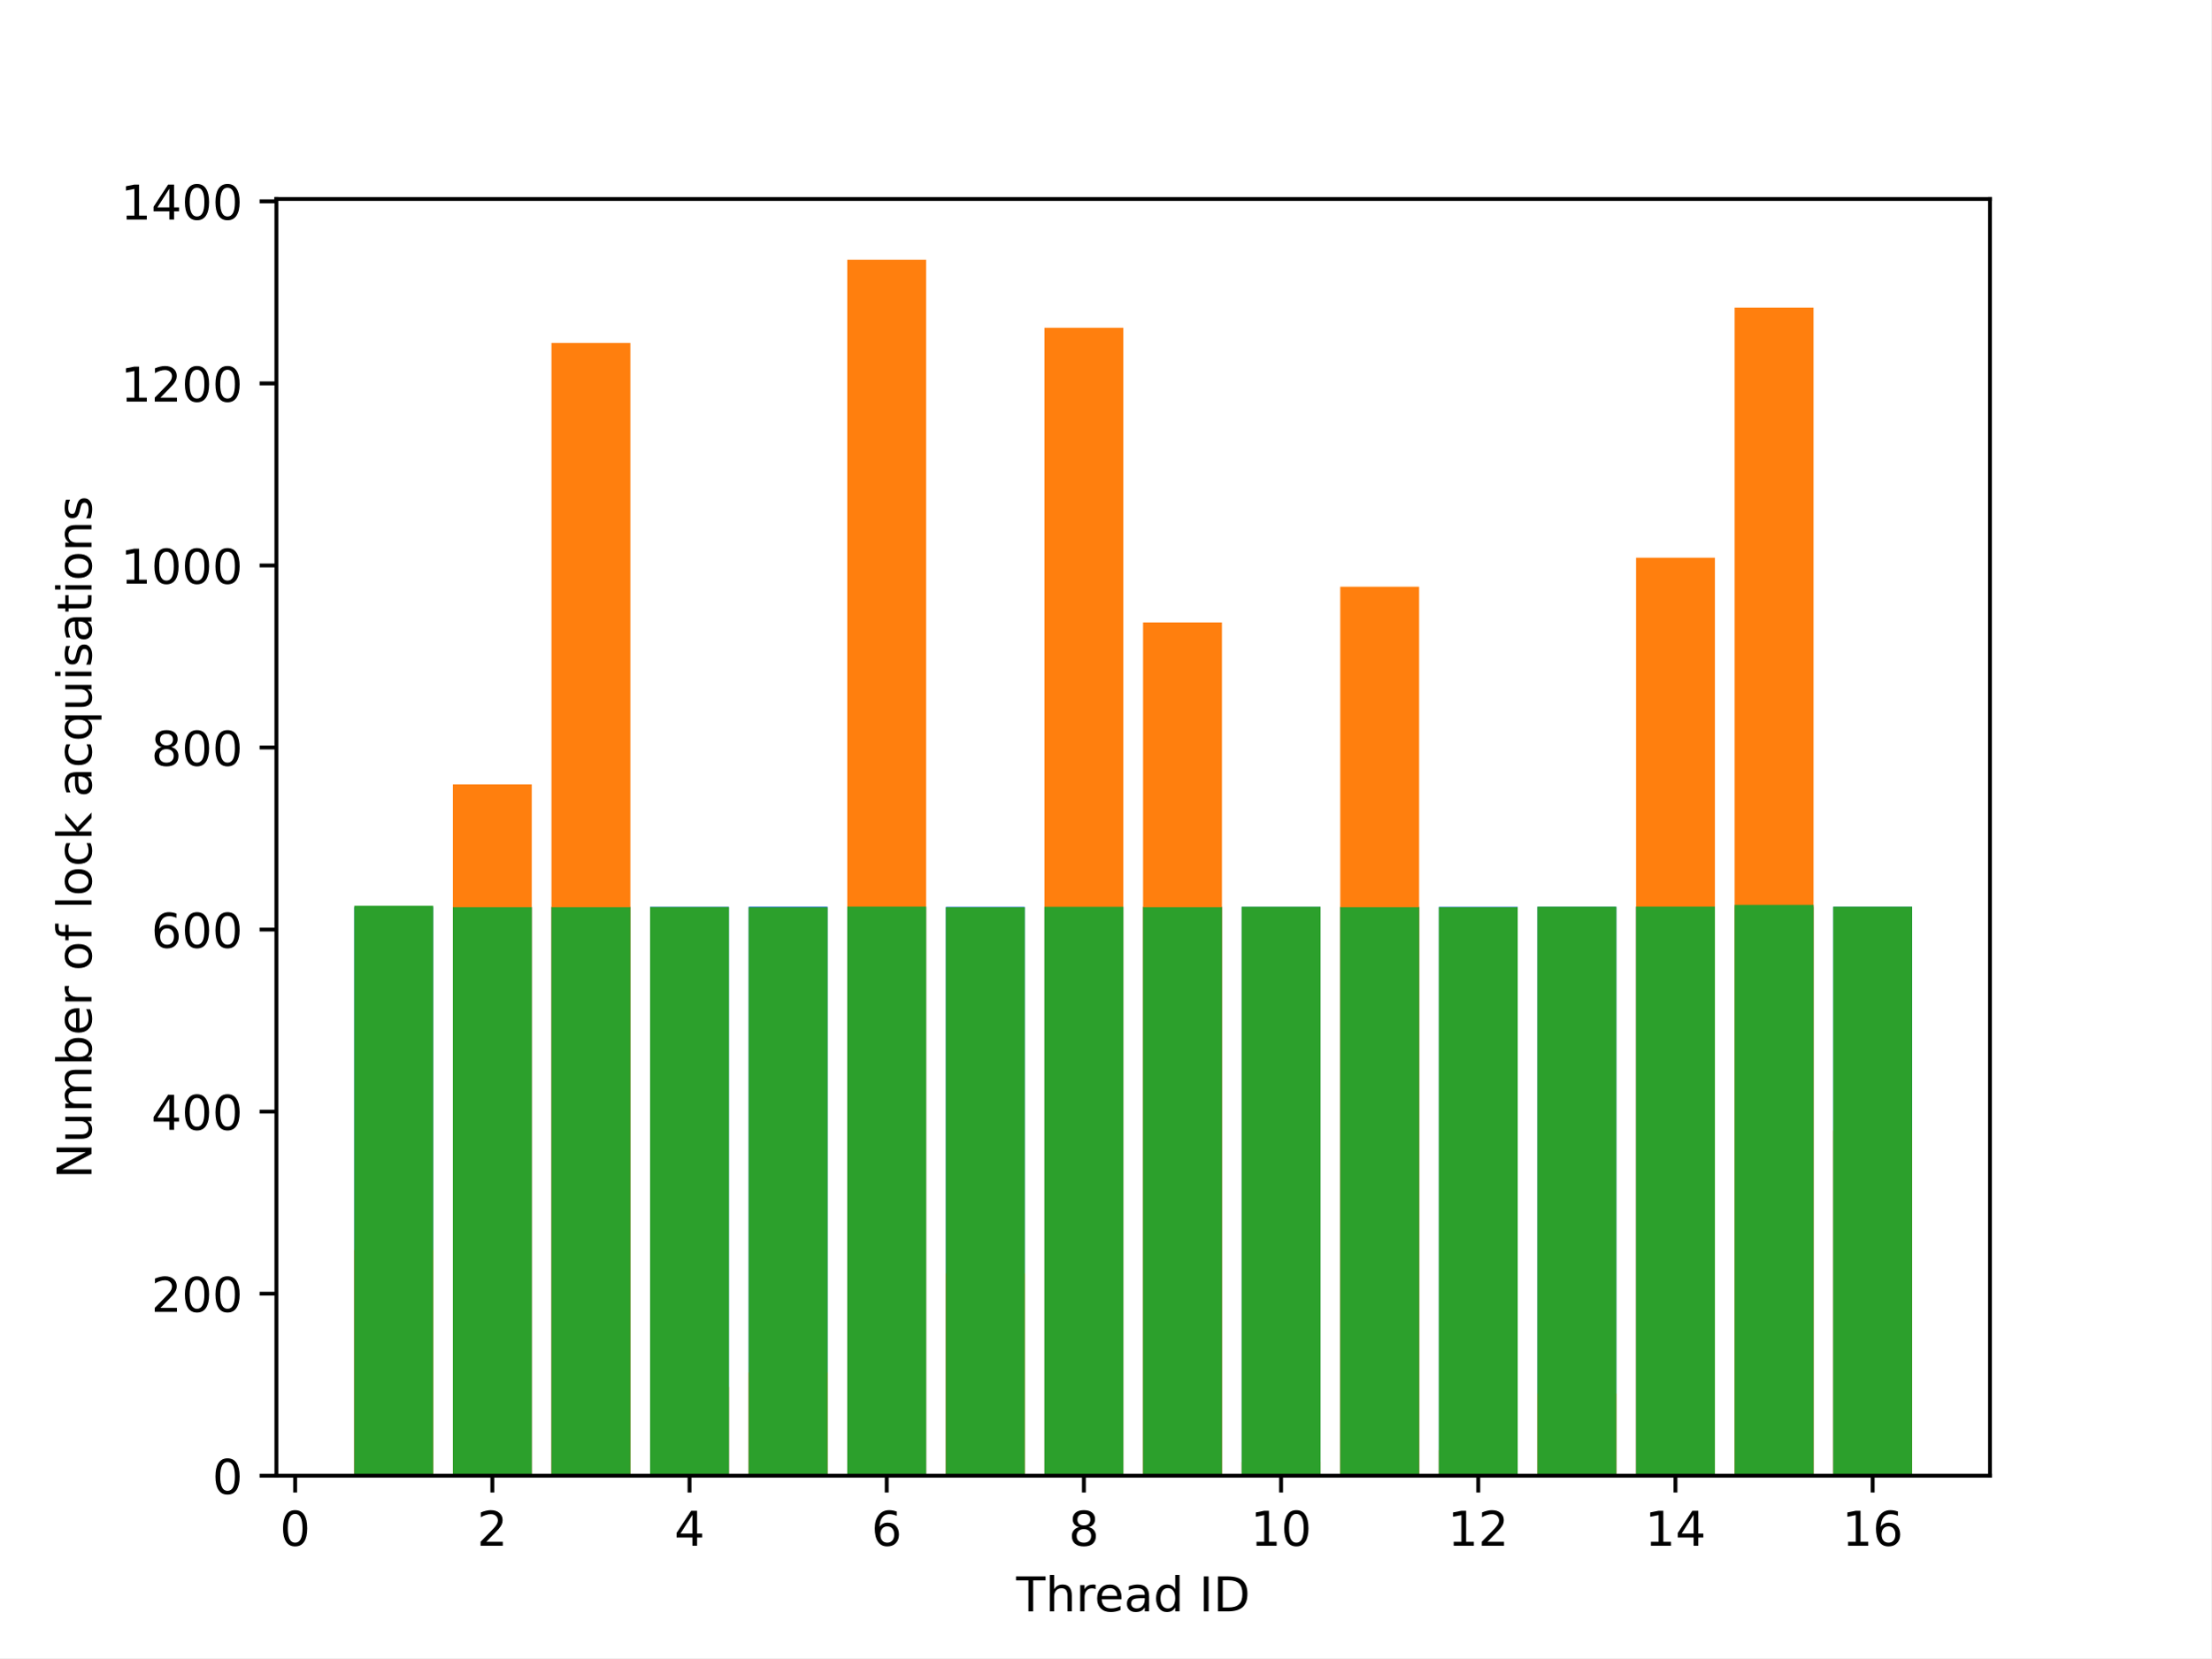
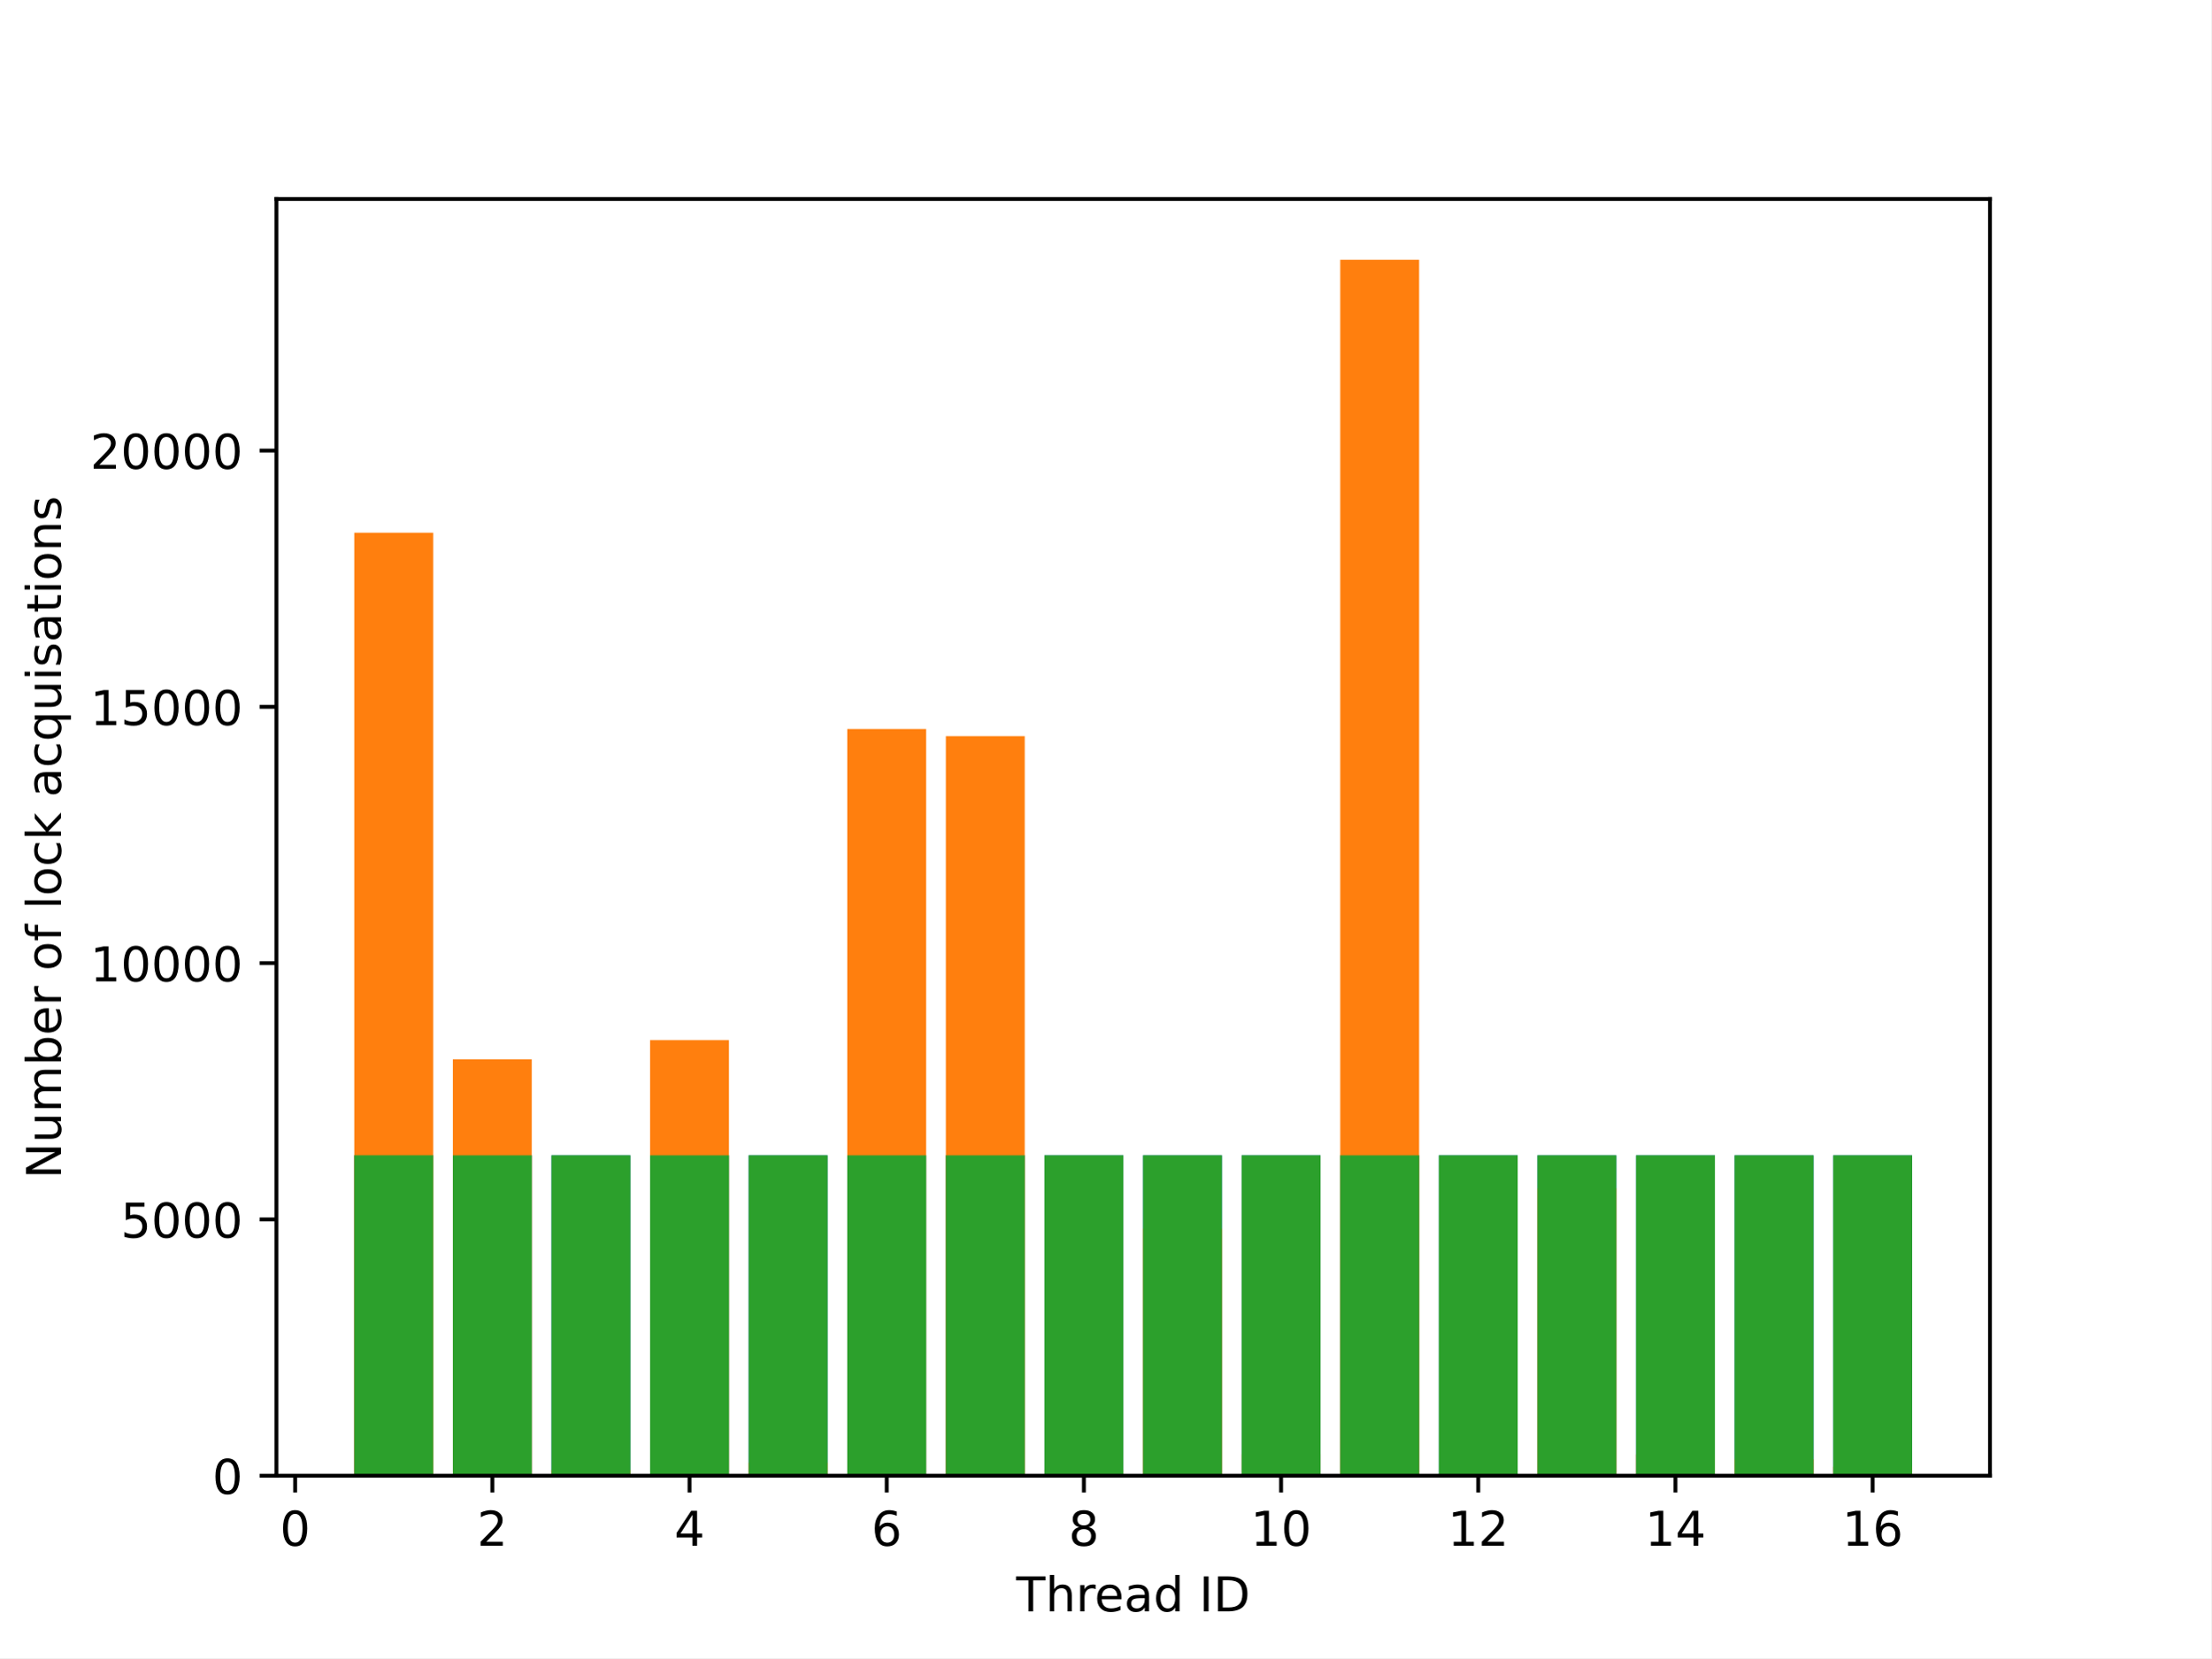
<svg xmlns="http://www.w3.org/2000/svg" xmlns:xlink="http://www.w3.org/1999/xlink" width="460.8pt" height="345.6pt" viewBox="0 0 460.8 345.6" version="1.1">
  <defs>
    <style type="text/css">*{stroke-linejoin: round; stroke-linecap: butt}</style>
  </defs>
  <g id="figure_1">
    <g id="patch_1">
      <path d="M 0 345.6  L 460.8 345.6  L 460.8 0  L 0 0  z " style="fill: #ffffff" />
    </g>
    <g id="axes_1">
      <g id="patch_2">
        <path d="M 57.6 307.584  L 414.72 307.584  L 414.72 41.472  L 57.6 41.472  z " style="fill: #ffffff" />
      </g>
      <g id="patch_3">
-         <path d="M 73.833 307.584  L 90.271 307.584  L 90.271 189.06  L 73.833 189.06  z " clip-path="url(#p0948f68e02)" style="fill: #1f77b4" />
+         <path d="M 73.833 307.584  L 90.271 307.584  L 90.271 240.806  L 73.833 240.806  z " clip-path="url(#p848ff166c3)" style="fill: #1f77b4" />
      </g>
      <g id="patch_4">
-         <path d="M 94.38 307.584  L 110.819 307.584  L 110.819 189.041  L 94.38 189.041  z " clip-path="url(#p0948f68e02)" style="fill: #1f77b4" />
+         <path d="M 94.38 307.584  L 110.819 307.584  L 110.819 240.811  L 94.38 240.811  z " clip-path="url(#p848ff166c3)" style="fill: #1f77b4" />
      </g>
      <g id="patch_5">
-         <path d="M 114.928 307.584  L 131.366 307.584  L 131.366 188.984  L 114.928 188.984  z " clip-path="url(#p0948f68e02)" style="fill: #1f77b4" />
+         <path d="M 114.928 307.584  L 131.366 307.584  L 131.366 240.809  L 114.928 240.809  z " clip-path="url(#p848ff166c3)" style="fill: #1f77b4" />
      </g>
      <g id="patch_6">
-         <path d="M 135.476 307.584  L 151.914 307.584  L 151.914 189.003  L 135.476 189.003  z " clip-path="url(#p0948f68e02)" style="fill: #1f77b4" />
+         <path d="M 135.476 307.584  L 151.914 307.584  L 151.914 240.81  L 135.476 240.81  z " clip-path="url(#p848ff166c3)" style="fill: #1f77b4" />
      </g>
      <g id="patch_7">
-         <path d="M 156.024 307.584  L 172.462 307.584  L 172.462 188.965  L 156.024 188.965  z " clip-path="url(#p0948f68e02)" style="fill: #1f77b4" />
+         <path d="M 156.024 307.584  L 172.462 307.584  L 172.462 240.81  L 156.024 240.81  z " clip-path="url(#p848ff166c3)" style="fill: #1f77b4" />
      </g>
      <g id="patch_8">
-         <path d="M 176.572 307.584  L 193.01 307.584  L 193.01 188.984  L 176.572 188.984  z " clip-path="url(#p0948f68e02)" style="fill: #1f77b4" />
+         <path d="M 176.572 307.584  L 193.01 307.584  L 193.01 240.811  L 176.572 240.811  z " clip-path="url(#p848ff166c3)" style="fill: #1f77b4" />
      </g>
      <g id="patch_9">
-         <path d="M 197.119 307.584  L 213.557 307.584  L 213.557 189.003  L 197.119 189.003  z " clip-path="url(#p0948f68e02)" style="fill: #1f77b4" />
+         <path d="M 197.119 307.584  L 213.557 307.584  L 213.557 240.811  L 197.119 240.811  z " clip-path="url(#p848ff166c3)" style="fill: #1f77b4" />
      </g>
      <g id="patch_10">
-         <path d="M 217.667 307.584  L 234.105 307.584  L 234.105 189.022  L 217.667 189.022  z " clip-path="url(#p0948f68e02)" style="fill: #1f77b4" />
+         <path d="M 217.667 307.584  L 234.105 307.584  L 234.105 240.809  L 217.667 240.809  z " clip-path="url(#p848ff166c3)" style="fill: #1f77b4" />
      </g>
      <g id="patch_11">
-         <path d="M 238.215 307.584  L 254.653 307.584  L 254.653 188.965  L 238.215 188.965  z " clip-path="url(#p0948f68e02)" style="fill: #1f77b4" />
+         <path d="M 238.215 307.584  L 254.653 307.584  L 254.653 240.809  L 238.215 240.809  z " clip-path="url(#p848ff166c3)" style="fill: #1f77b4" />
      </g>
      <g id="patch_12">
-         <path d="M 258.763 307.584  L 275.201 307.584  L 275.201 189.022  L 258.763 189.022  z " clip-path="url(#p0948f68e02)" style="fill: #1f77b4" />
+         <path d="M 258.763 307.584  L 275.201 307.584  L 275.201 240.811  L 258.763 240.811  z " clip-path="url(#p848ff166c3)" style="fill: #1f77b4" />
      </g>
      <g id="patch_13">
-         <path d="M 279.31 307.584  L 295.748 307.584  L 295.748 188.984  L 279.31 188.984  z " clip-path="url(#p0948f68e02)" style="fill: #1f77b4" />
+         <path d="M 279.31 307.584  L 295.748 307.584  L 295.748 240.81  L 279.31 240.81  z " clip-path="url(#p848ff166c3)" style="fill: #1f77b4" />
      </g>
      <g id="patch_14">
-         <path d="M 299.858 307.584  L 316.296 307.584  L 316.296 189.003  L 299.858 189.003  z " clip-path="url(#p0948f68e02)" style="fill: #1f77b4" />
+         <path d="M 299.858 307.584  L 316.296 307.584  L 316.296 240.811  L 299.858 240.811  z " clip-path="url(#p848ff166c3)" style="fill: #1f77b4" />
      </g>
      <g id="patch_15">
-         <path d="M 320.406 307.584  L 336.844 307.584  L 336.844 189.003  L 320.406 189.003  z " clip-path="url(#p0948f68e02)" style="fill: #1f77b4" />
+         <path d="M 320.406 307.584  L 336.844 307.584  L 336.844 240.81  L 320.406 240.81  z " clip-path="url(#p848ff166c3)" style="fill: #1f77b4" />
      </g>
      <g id="patch_16">
-         <path d="M 340.954 307.584  L 357.392 307.584  L 357.392 188.984  L 340.954 188.984  z " clip-path="url(#p0948f68e02)" style="fill: #1f77b4" />
+         <path d="M 340.954 307.584  L 357.392 307.584  L 357.392 240.811  L 340.954 240.811  z " clip-path="url(#p848ff166c3)" style="fill: #1f77b4" />
      </g>
      <g id="patch_17">
-         <path d="M 361.501 307.584  L 377.94 307.584  L 377.94 189.022  L 361.501 189.022  z " clip-path="url(#p0948f68e02)" style="fill: #1f77b4" />
+         <path d="M 361.501 307.584  L 377.94 307.584  L 377.94 240.81  L 361.501 240.81  z " clip-path="url(#p848ff166c3)" style="fill: #1f77b4" />
      </g>
      <g id="patch_18">
-         <path d="M 382.049 307.584  L 398.487 307.584  L 398.487 189.003  L 382.049 189.003  z " clip-path="url(#p0948f68e02)" style="fill: #1f77b4" />
+         <path d="M 382.049 307.584  L 398.487 307.584  L 398.487 240.81  L 382.049 240.81  z " clip-path="url(#p848ff166c3)" style="fill: #1f77b4" />
      </g>
      <g id="patch_19">
-         <path d="M 73.833 307.584  L 90.271 307.584  L 90.271 260.55  L 73.833 260.55  z " clip-path="url(#p0948f68e02)" style="fill: #ff7f0e" />
+         <path d="M 73.833 307.584  L 90.271 307.584  L 90.271 111.035  L 73.833 111.035  z " clip-path="url(#p848ff166c3)" style="fill: #ff7f0e" />
      </g>
      <g id="patch_20">
-         <path d="M 94.38 307.584  L 110.819 307.584  L 110.819 163.485  L 94.38 163.485  z " clip-path="url(#p0948f68e02)" style="fill: #ff7f0e" />
+         <path d="M 94.38 307.584  L 110.819 307.584  L 110.819 220.791  L 94.38 220.791  z " clip-path="url(#p848ff166c3)" style="fill: #ff7f0e" />
      </g>
      <g id="patch_21">
-         <path d="M 114.928 307.584  L 131.366 307.584  L 131.366 71.485  L 114.928 71.485  z " clip-path="url(#p0948f68e02)" style="fill: #ff7f0e" />
+         <path d="M 114.928 307.584  L 131.366 307.584  L 131.366 306.387  L 114.928 306.387  z " clip-path="url(#p848ff166c3)" style="fill: #ff7f0e" />
      </g>
      <g id="patch_22">
-         <path d="M 135.476 307.584  L 151.914 307.584  L 151.914 289.104  L 135.476 289.104  z " clip-path="url(#p0948f68e02)" style="fill: #ff7f0e" />
+         <path d="M 135.476 307.584  L 151.914 307.584  L 151.914 216.803  L 135.476 216.803  z " clip-path="url(#p848ff166c3)" style="fill: #ff7f0e" />
      </g>
      <g id="patch_23">
-         <path d="M 156.024 307.584  L 172.462 307.584  L 172.462 286.088  L 156.024 286.088  z " clip-path="url(#p0948f68e02)" style="fill: #ff7f0e" />
+         <path d="M 156.024 307.584  L 172.462 307.584  L 172.462 304.89  L 156.024 304.89  z " clip-path="url(#p848ff166c3)" style="fill: #ff7f0e" />
      </g>
      <g id="patch_24">
-         <path d="M 176.572 307.584  L 193.01 307.584  L 193.01 54.144  L 176.572 54.144  z " clip-path="url(#p0948f68e02)" style="fill: #ff7f0e" />
+         <path d="M 176.572 307.584  L 193.01 307.584  L 193.01 151.959  L 176.572 151.959  z " clip-path="url(#p848ff166c3)" style="fill: #ff7f0e" />
      </g>
      <g id="patch_25">
-         <path d="M 197.119 307.584  L 213.557 307.584  L 213.557 265.445  L 197.119 265.445  z " clip-path="url(#p0948f68e02)" style="fill: #ff7f0e" />
+         <path d="M 197.119 307.584  L 213.557 307.584  L 213.557 153.445  L 197.119 153.445  z " clip-path="url(#p848ff166c3)" style="fill: #ff7f0e" />
      </g>
      <g id="patch_26">
-         <path d="M 217.667 307.584  L 234.105 307.584  L 234.105 68.317  L 217.667 68.317  z " clip-path="url(#p0948f68e02)" style="fill: #ff7f0e" />
+         <path d="M 217.667 307.584  L 234.105 307.584  L 234.105 306.322  L 217.667 306.322  z " clip-path="url(#p848ff166c3)" style="fill: #ff7f0e" />
      </g>
      <g id="patch_27">
-         <path d="M 238.215 307.584  L 254.653 307.584  L 254.653 129.732  L 238.215 129.732  z " clip-path="url(#p0948f68e02)" style="fill: #ff7f0e" />
+         <path d="M 238.215 307.584  L 254.653 307.584  L 254.653 256.094  L 238.215 256.094  z " clip-path="url(#p848ff166c3)" style="fill: #ff7f0e" />
      </g>
      <g id="patch_28">
-         <path d="M 258.763 307.584  L 275.201 307.584  L 275.201 304.7  L 258.763 304.7  z " clip-path="url(#p0948f68e02)" style="fill: #ff7f0e" />
+         <path d="M 258.763 307.584  L 275.201 307.584  L 275.201 303.117  L 258.763 303.117  z " clip-path="url(#p848ff166c3)" style="fill: #ff7f0e" />
      </g>
      <g id="patch_29">
-         <path d="M 279.31 307.584  L 295.748 307.584  L 295.748 122.295  L 279.31 122.295  z " clip-path="url(#p0948f68e02)" style="fill: #ff7f0e" />
+         <path d="M 279.31 307.584  L 295.748 307.584  L 295.748 54.144  L 279.31 54.144  z " clip-path="url(#p848ff166c3)" style="fill: #ff7f0e" />
      </g>
      <g id="patch_30">
-         <path d="M 299.858 307.584  L 316.296 307.584  L 316.296 302.234  L 299.858 302.234  z " clip-path="url(#p0948f68e02)" style="fill: #ff7f0e" />
+         <path d="M 299.858 307.584  L 316.296 307.584  L 316.296 307.254  L 299.858 307.254  z " clip-path="url(#p848ff166c3)" style="fill: #ff7f0e" />
      </g>
      <g id="patch_31">
-         <path d="M 320.406 307.584  L 336.844 307.584  L 336.844 290.47  L 320.406 290.47  z " clip-path="url(#p0948f68e02)" style="fill: #ff7f0e" />
+         <path d="M 320.406 307.584  L 336.844 307.584  L 336.844 247.68  L 320.406 247.68  z " clip-path="url(#p848ff166c3)" style="fill: #ff7f0e" />
      </g>
      <g id="patch_32">
-         <path d="M 340.954 307.584  L 357.392 307.584  L 357.392 116.242  L 340.954 116.242  z " clip-path="url(#p0948f68e02)" style="fill: #ff7f0e" />
+         <path d="M 340.954 307.584  L 357.392 307.584  L 357.392 303.148  L 340.954 303.148  z " clip-path="url(#p848ff166c3)" style="fill: #ff7f0e" />
      </g>
      <g id="patch_33">
-         <path d="M 361.501 307.584  L 377.94 307.584  L 377.94 64.105  L 361.501 64.105  z " clip-path="url(#p0948f68e02)" style="fill: #ff7f0e" />
+         <path d="M 361.501 307.584  L 377.94 307.584  L 377.94 304.168  L 361.501 304.168  z " clip-path="url(#p848ff166c3)" style="fill: #ff7f0e" />
      </g>
      <g id="patch_34">
-         <path d="M 382.049 307.584  L 398.487 307.584  L 398.487 235.658  L 382.049 235.658  z " clip-path="url(#p0948f68e02)" style="fill: #ff7f0e" />
+         <path d="M 382.049 307.584  L 398.487 307.584  L 398.487 305.722  L 382.049 305.722  z " clip-path="url(#p848ff166c3)" style="fill: #ff7f0e" />
      </g>
      <g id="patch_35">
-         <path d="M 73.833 307.584  L 90.271 307.584  L 90.271 188.795  L 73.833 188.795  z " clip-path="url(#p0948f68e02)" style="fill: #2ca02c" />
+         <path d="M 73.833 307.584  L 90.271 307.584  L 90.271 240.798  L 73.833 240.798  z " clip-path="url(#p848ff166c3)" style="fill: #2ca02c" />
      </g>
      <g id="patch_36">
-         <path d="M 94.38 307.584  L 110.819 307.584  L 110.819 189.079  L 94.38 189.079  z " clip-path="url(#p0948f68e02)" style="fill: #2ca02c" />
+         <path d="M 94.38 307.584  L 110.819 307.584  L 110.819 240.813  L 94.38 240.813  z " clip-path="url(#p848ff166c3)" style="fill: #2ca02c" />
      </g>
      <g id="patch_37">
-         <path d="M 114.928 307.584  L 131.366 307.584  L 131.366 189.079  L 114.928 189.079  z " clip-path="url(#p0948f68e02)" style="fill: #2ca02c" />
+         <path d="M 114.928 307.584  L 131.366 307.584  L 131.366 240.809  L 114.928 240.809  z " clip-path="url(#p848ff166c3)" style="fill: #2ca02c" />
      </g>
      <g id="patch_38">
-         <path d="M 135.476 307.584  L 151.914 307.584  L 151.914 189.06  L 135.476 189.06  z " clip-path="url(#p0948f68e02)" style="fill: #2ca02c" />
+         <path d="M 135.476 307.584  L 151.914 307.584  L 151.914 240.811  L 135.476 240.811  z " clip-path="url(#p848ff166c3)" style="fill: #2ca02c" />
      </g>
      <g id="patch_39">
-         <path d="M 156.024 307.584  L 172.462 307.584  L 172.462 189.136  L 156.024 189.136  z " clip-path="url(#p0948f68e02)" style="fill: #2ca02c" />
+         <path d="M 156.024 307.584  L 172.462 307.584  L 172.462 240.809  L 156.024 240.809  z " clip-path="url(#p848ff166c3)" style="fill: #2ca02c" />
      </g>
      <g id="patch_40">
-         <path d="M 176.572 307.584  L 193.01 307.584  L 193.01 188.965  L 176.572 188.965  z " clip-path="url(#p0948f68e02)" style="fill: #2ca02c" />
+         <path d="M 176.572 307.584  L 193.01 307.584  L 193.01 240.812  L 176.572 240.812  z " clip-path="url(#p848ff166c3)" style="fill: #2ca02c" />
      </g>
      <g id="patch_41">
-         <path d="M 197.119 307.584  L 213.557 307.584  L 213.557 189.117  L 197.119 189.117  z " clip-path="url(#p0948f68e02)" style="fill: #2ca02c" />
+         <path d="M 197.119 307.584  L 213.557 307.584  L 213.557 240.812  L 197.119 240.812  z " clip-path="url(#p848ff166c3)" style="fill: #2ca02c" />
      </g>
      <g id="patch_42">
-         <path d="M 217.667 307.584  L 234.105 307.584  L 234.105 189.003  L 217.667 189.003  z " clip-path="url(#p0948f68e02)" style="fill: #2ca02c" />
+         <path d="M 217.667 307.584  L 234.105 307.584  L 234.105 240.811  L 217.667 240.811  z " clip-path="url(#p848ff166c3)" style="fill: #2ca02c" />
      </g>
      <g id="patch_43">
-         <path d="M 238.215 307.584  L 254.653 307.584  L 254.653 189.079  L 238.215 189.079  z " clip-path="url(#p0948f68e02)" style="fill: #2ca02c" />
+         <path d="M 238.215 307.584  L 254.653 307.584  L 254.653 240.812  L 238.215 240.812  z " clip-path="url(#p848ff166c3)" style="fill: #2ca02c" />
      </g>
      <g id="patch_44">
-         <path d="M 258.763 307.584  L 275.201 307.584  L 275.201 189.003  L 258.763 189.003  z " clip-path="url(#p0948f68e02)" style="fill: #2ca02c" />
+         <path d="M 258.763 307.584  L 275.201 307.584  L 275.201 240.812  L 258.763 240.812  z " clip-path="url(#p848ff166c3)" style="fill: #2ca02c" />
      </g>
      <g id="patch_45">
-         <path d="M 279.31 307.584  L 295.748 307.584  L 295.748 189.079  L 279.31 189.079  z " clip-path="url(#p0948f68e02)" style="fill: #2ca02c" />
+         <path d="M 279.31 307.584  L 295.748 307.584  L 295.748 240.809  L 279.31 240.809  z " clip-path="url(#p848ff166c3)" style="fill: #2ca02c" />
      </g>
      <g id="patch_46">
-         <path d="M 299.858 307.584  L 316.296 307.584  L 316.296 189.098  L 299.858 189.098  z " clip-path="url(#p0948f68e02)" style="fill: #2ca02c" />
+         <path d="M 299.858 307.584  L 316.296 307.584  L 316.296 240.81  L 299.858 240.81  z " clip-path="url(#p848ff166c3)" style="fill: #2ca02c" />
      </g>
      <g id="patch_47">
-         <path d="M 320.406 307.584  L 336.844 307.584  L 336.844 188.984  L 320.406 188.984  z " clip-path="url(#p0948f68e02)" style="fill: #2ca02c" />
+         <path d="M 320.406 307.584  L 336.844 307.584  L 336.844 240.81  L 320.406 240.81  z " clip-path="url(#p848ff166c3)" style="fill: #2ca02c" />
      </g>
      <g id="patch_48">
-         <path d="M 340.954 307.584  L 357.392 307.584  L 357.392 188.965  L 340.954 188.965  z " clip-path="url(#p0948f68e02)" style="fill: #2ca02c" />
+         <path d="M 340.954 307.584  L 357.392 307.584  L 357.392 240.81  L 340.954 240.81  z " clip-path="url(#p848ff166c3)" style="fill: #2ca02c" />
      </g>
      <g id="patch_49">
-         <path d="M 361.501 307.584  L 377.94 307.584  L 377.94 188.624  L 361.501 188.624  z " clip-path="url(#p0948f68e02)" style="fill: #2ca02c" />
+         <path d="M 361.501 307.584  L 377.94 307.584  L 377.94 240.811  L 361.501 240.811  z " clip-path="url(#p848ff166c3)" style="fill: #2ca02c" />
      </g>
      <g id="patch_50">
-         <path d="M 382.049 307.584  L 398.487 307.584  L 398.487 188.984  L 382.049 188.984  z " clip-path="url(#p0948f68e02)" style="fill: #2ca02c" />
+         <path d="M 382.049 307.584  L 398.487 307.584  L 398.487 240.811  L 382.049 240.811  z " clip-path="url(#p848ff166c3)" style="fill: #2ca02c" />
      </g>
      <g id="matplotlib.axis_1">
        <g id="xtick_1">
          <g id="line2d_1">
            <defs>
-               <path id="m90969bcd7e" d="M 0 0  L 0 3.5  " style="stroke: #000000; stroke-width: 0.8" />
+               <path id="m4105b5144c" d="M 0 0  L 0 3.5  " style="stroke: #000000; stroke-width: 0.8" />
            </defs>
            <g>
-               <use xlink:href="#m90969bcd7e" x="61.504" y="307.584" style="stroke: #000000; stroke-width: 0.8" />
+               <use xlink:href="#m4105b5144c" x="61.504" y="307.584" style="stroke: #000000; stroke-width: 0.8" />
            </g>
          </g>
          <g id="text_1">
            <g transform="translate(58.32282 322.1824)scale(0.1 -0.1)">
              <defs>
                <path id="DejaVuSans-30" d="M 2034 4250  Q 1547 4250 1301 3770  Q 1056 3291 1056 2328  Q 1056 1369 1301 889  Q 1547 409 2034 409  Q 2525 409 2770 889  Q 3016 1369 3016 2328  Q 3016 3291 2770 3770  Q 2525 4250 2034 4250  z M 2034 4750  Q 2819 4750 3233 4129  Q 3647 3509 3647 2328  Q 3647 1150 3233 529  Q 2819 -91 2034 -91  Q 1250 -91 836 529  Q 422 1150 422 2328  Q 422 3509 836 4129  Q 1250 4750 2034 4750  z " transform="scale(0.015625)" />
              </defs>
              <use xlink:href="#DejaVuSans-30" />
            </g>
          </g>
        </g>
        <g id="xtick_2">
          <g id="line2d_2">
            <g>
-               <use xlink:href="#m90969bcd7e" x="102.6" y="307.584" style="stroke: #000000; stroke-width: 0.8" />
+               <use xlink:href="#m4105b5144c" x="102.6" y="307.584" style="stroke: #000000; stroke-width: 0.8" />
            </g>
          </g>
          <g id="text_2">
            <g transform="translate(99.41834 322.1824)scale(0.1 -0.1)">
              <defs>
                <path id="DejaVuSans-32" d="M 1228 531  L 3431 531  L 3431 0  L 469 0  L 469 531  Q 828 903 1448 1529  Q 2069 2156 2228 2338  Q 2531 2678 2651 2914  Q 2772 3150 2772 3378  Q 2772 3750 2511 3984  Q 2250 4219 1831 4219  Q 1534 4219 1204 4116  Q 875 4013 500 3803  L 500 4441  Q 881 4594 1212 4672  Q 1544 4750 1819 4750  Q 2544 4750 2975 4387  Q 3406 4025 3406 3419  Q 3406 3131 3298 2873  Q 3191 2616 2906 2266  Q 2828 2175 2409 1742  Q 1991 1309 1228 531  z " transform="scale(0.015625)" />
              </defs>
              <use xlink:href="#DejaVuSans-32" />
            </g>
          </g>
        </g>
        <g id="xtick_3">
          <g id="line2d_3">
            <g>
-               <use xlink:href="#m90969bcd7e" x="143.695" y="307.584" style="stroke: #000000; stroke-width: 0.8" />
+               <use xlink:href="#m4105b5144c" x="143.695" y="307.584" style="stroke: #000000; stroke-width: 0.8" />
            </g>
          </g>
          <g id="text_3">
            <g transform="translate(140.5138 322.1824)scale(0.1 -0.1)">
              <defs>
                <path id="DejaVuSans-34" d="M 2419 4116  L 825 1625  L 2419 1625  L 2419 4116  z M 2253 4666  L 3047 4666  L 3047 1625  L 3713 1625  L 3713 1100  L 3047 1100  L 3047 0  L 2419 0  L 2419 1100  L 313 1100  L 313 1709  L 2253 4666  z " transform="scale(0.015625)" />
              </defs>
              <use xlink:href="#DejaVuSans-34" />
            </g>
          </g>
        </g>
        <g id="xtick_4">
          <g id="line2d_4">
            <g>
-               <use xlink:href="#m90969bcd7e" x="184.791" y="307.584" style="stroke: #000000; stroke-width: 0.8" />
+               <use xlink:href="#m4105b5144c" x="184.791" y="307.584" style="stroke: #000000; stroke-width: 0.8" />
            </g>
          </g>
          <g id="text_4">
            <g transform="translate(181.6094 322.1824)scale(0.1 -0.1)">
              <defs>
                <path id="DejaVuSans-36" d="M 2113 2584  Q 1688 2584 1439 2293  Q 1191 2003 1191 1497  Q 1191 994 1439 701  Q 1688 409 2113 409  Q 2538 409 2786 701  Q 3034 994 3034 1497  Q 3034 2003 2786 2293  Q 2538 2584 2113 2584  z M 3366 4563  L 3366 3988  Q 3128 4100 2886 4159  Q 2644 4219 2406 4219  Q 1781 4219 1451 3797  Q 1122 3375 1075 2522  Q 1259 2794 1537 2939  Q 1816 3084 2150 3084  Q 2853 3084 3261 2657  Q 3669 2231 3669 1497  Q 3669 778 3244 343  Q 2819 -91 2113 -91  Q 1303 -91 875 529  Q 447 1150 447 2328  Q 447 3434 972 4092  Q 1497 4750 2381 4750  Q 2619 4750 2861 4703  Q 3103 4656 3366 4563  z " transform="scale(0.015625)" />
              </defs>
              <use xlink:href="#DejaVuSans-36" />
            </g>
          </g>
        </g>
        <g id="xtick_5">
          <g id="line2d_5">
            <g>
-               <use xlink:href="#m90969bcd7e" x="225.886" y="307.584" style="stroke: #000000; stroke-width: 0.8" />
+               <use xlink:href="#m4105b5144c" x="225.886" y="307.584" style="stroke: #000000; stroke-width: 0.8" />
            </g>
          </g>
          <g id="text_5">
            <g transform="translate(222.7049 322.1824)scale(0.1 -0.1)">
              <defs>
                <path id="DejaVuSans-38" d="M 2034 2216  Q 1584 2216 1326 1975  Q 1069 1734 1069 1313  Q 1069 891 1326 650  Q 1584 409 2034 409  Q 2484 409 2743 651  Q 3003 894 3003 1313  Q 3003 1734 2745 1975  Q 2488 2216 2034 2216  z M 1403 2484  Q 997 2584 770 2862  Q 544 3141 544 3541  Q 544 4100 942 4425  Q 1341 4750 2034 4750  Q 2731 4750 3128 4425  Q 3525 4100 3525 3541  Q 3525 3141 3298 2862  Q 3072 2584 2669 2484  Q 3125 2378 3379 2068  Q 3634 1759 3634 1313  Q 3634 634 3220 271  Q 2806 -91 2034 -91  Q 1263 -91 848 271  Q 434 634 434 1313  Q 434 1759 690 2068  Q 947 2378 1403 2484  z M 1172 3481  Q 1172 3119 1398 2916  Q 1625 2713 2034 2713  Q 2441 2713 2670 2916  Q 2900 3119 2900 3481  Q 2900 3844 2670 4047  Q 2441 4250 2034 4250  Q 1625 4250 1398 4047  Q 1172 3844 1172 3481  z " transform="scale(0.015625)" />
              </defs>
              <use xlink:href="#DejaVuSans-38" />
            </g>
          </g>
        </g>
        <g id="xtick_6">
          <g id="line2d_6">
            <g>
-               <use xlink:href="#m90969bcd7e" x="266.982" y="307.584" style="stroke: #000000; stroke-width: 0.8" />
+               <use xlink:href="#m4105b5144c" x="266.982" y="307.584" style="stroke: #000000; stroke-width: 0.8" />
            </g>
          </g>
          <g id="text_6">
            <g transform="translate(260.6191 322.1824)scale(0.1 -0.1)">
              <defs>
                <path id="DejaVuSans-31" d="M 794 531  L 1825 531  L 1825 4091  L 703 3866  L 703 4441  L 1819 4666  L 2450 4666  L 2450 531  L 3481 531  L 3481 0  L 794 0  L 794 531  z " transform="scale(0.015625)" />
              </defs>
              <use xlink:href="#DejaVuSans-31" />
              <use xlink:href="#DejaVuSans-30" x="63.623" />
            </g>
          </g>
        </g>
        <g id="xtick_7">
          <g id="line2d_7">
            <g>
-               <use xlink:href="#m90969bcd7e" x="308.077" y="307.584" style="stroke: #000000; stroke-width: 0.8" />
+               <use xlink:href="#m4105b5144c" x="308.077" y="307.584" style="stroke: #000000; stroke-width: 0.8" />
            </g>
          </g>
          <g id="text_7">
            <g transform="translate(301.7146 322.1824)scale(0.1 -0.1)">
              <use xlink:href="#DejaVuSans-31" />
              <use xlink:href="#DejaVuSans-32" x="63.623" />
            </g>
          </g>
        </g>
        <g id="xtick_8">
          <g id="line2d_8">
            <g>
-               <use xlink:href="#m90969bcd7e" x="349.173" y="307.584" style="stroke: #000000; stroke-width: 0.8" />
+               <use xlink:href="#m4105b5144c" x="349.173" y="307.584" style="stroke: #000000; stroke-width: 0.8" />
            </g>
          </g>
          <g id="text_8">
            <g transform="translate(342.8102 322.1824)scale(0.1 -0.1)">
              <use xlink:href="#DejaVuSans-31" />
              <use xlink:href="#DejaVuSans-34" x="63.623" />
            </g>
          </g>
        </g>
        <g id="xtick_9">
          <g id="line2d_9">
            <g>
-               <use xlink:href="#m90969bcd7e" x="390.268" y="307.584" style="stroke: #000000; stroke-width: 0.8" />
+               <use xlink:href="#m4105b5144c" x="390.268" y="307.584" style="stroke: #000000; stroke-width: 0.8" />
            </g>
          </g>
          <g id="text_9">
            <g transform="translate(383.9057 322.1824)scale(0.1 -0.1)">
              <use xlink:href="#DejaVuSans-31" />
              <use xlink:href="#DejaVuSans-36" x="63.623" />
            </g>
          </g>
        </g>
        <g id="text_10">
          <g transform="translate(211.7655 335.8606)scale(0.1 -0.1)">
            <defs>
              <path id="DejaVuSans-54" d="M -19 4666  L 3928 4666  L 3928 4134  L 2272 4134  L 2272 0  L 1638 0  L 1638 4134  L -19 4134  L -19 4666  z " transform="scale(0.015625)" />
              <path id="DejaVuSans-68" d="M 3513 2113  L 3513 0  L 2938 0  L 2938 2094  Q 2938 2591 2744 2837  Q 2550 3084 2163 3084  Q 1697 3084 1428 2787  Q 1159 2491 1159 1978  L 1159 0  L 581 0  L 581 4863  L 1159 4863  L 1159 2956  Q 1366 3272 1645 3428  Q 1925 3584 2291 3584  Q 2894 3584 3203 3211  Q 3513 2838 3513 2113  z " transform="scale(0.015625)" />
              <path id="DejaVuSans-72" d="M 2631 2963  Q 2534 3019 2420 3045  Q 2306 3072 2169 3072  Q 1681 3072 1420 2755  Q 1159 2438 1159 1844  L 1159 0  L 581 0  L 581 3500  L 1159 3500  L 1159 2956  Q 1341 3275 1631 3429  Q 1922 3584 2338 3584  Q 2397 3584 2469 3576  Q 2541 3569 2628 3553  L 2631 2963  z " transform="scale(0.015625)" />
              <path id="DejaVuSans-65" d="M 3597 1894  L 3597 1613  L 953 1613  Q 991 1019 1311 708  Q 1631 397 2203 397  Q 2534 397 2845 478  Q 3156 559 3463 722  L 3463 178  Q 3153 47 2828 -22  Q 2503 -91 2169 -91  Q 1331 -91 842 396  Q 353 884 353 1716  Q 353 2575 817 3079  Q 1281 3584 2069 3584  Q 2775 3584 3186 3129  Q 3597 2675 3597 1894  z M 3022 2063  Q 3016 2534 2758 2815  Q 2500 3097 2075 3097  Q 1594 3097 1305 2825  Q 1016 2553 972 2059  L 3022 2063  z " transform="scale(0.015625)" />
              <path id="DejaVuSans-61" d="M 2194 1759  Q 1497 1759 1228 1600  Q 959 1441 959 1056  Q 959 750 1161 570  Q 1363 391 1709 391  Q 2188 391 2477 730  Q 2766 1069 2766 1631  L 2766 1759  L 2194 1759  z M 3341 1997  L 3341 0  L 2766 0  L 2766 531  Q 2569 213 2275 61  Q 1981 -91 1556 -91  Q 1019 -91 701 211  Q 384 513 384 1019  Q 384 1609 779 1909  Q 1175 2209 1959 2209  L 2766 2209  L 2766 2266  Q 2766 2663 2505 2880  Q 2244 3097 1772 3097  Q 1472 3097 1187 3025  Q 903 2953 641 2809  L 641 3341  Q 956 3463 1253 3523  Q 1550 3584 1831 3584  Q 2591 3584 2966 3190  Q 3341 2797 3341 1997  z " transform="scale(0.015625)" />
              <path id="DejaVuSans-64" d="M 2906 2969  L 2906 4863  L 3481 4863  L 3481 0  L 2906 0  L 2906 525  Q 2725 213 2448 61  Q 2172 -91 1784 -91  Q 1150 -91 751 415  Q 353 922 353 1747  Q 353 2572 751 3078  Q 1150 3584 1784 3584  Q 2172 3584 2448 3432  Q 2725 3281 2906 2969  z M 947 1747  Q 947 1113 1208 752  Q 1469 391 1925 391  Q 2381 391 2643 752  Q 2906 1113 2906 1747  Q 2906 2381 2643 2742  Q 2381 3103 1925 3103  Q 1469 3103 1208 2742  Q 947 2381 947 1747  z " transform="scale(0.015625)" />
              <path id="DejaVuSans-20" transform="scale(0.015625)" />
              <path id="DejaVuSans-49" d="M 628 4666  L 1259 4666  L 1259 0  L 628 0  L 628 4666  z " transform="scale(0.015625)" />
              <path id="DejaVuSans-44" d="M 1259 4147  L 1259 519  L 2022 519  Q 2988 519 3436 956  Q 3884 1394 3884 2338  Q 3884 3275 3436 3711  Q 2988 4147 2022 4147  L 1259 4147  z M 628 4666  L 1925 4666  Q 3281 4666 3915 4102  Q 4550 3538 4550 2338  Q 4550 1131 3912 565  Q 3275 0 1925 0  L 628 0  L 628 4666  z " transform="scale(0.015625)" />
            </defs>
            <use xlink:href="#DejaVuSans-54" />
            <use xlink:href="#DejaVuSans-68" x="61.084" />
            <use xlink:href="#DejaVuSans-72" x="124.463" />
            <use xlink:href="#DejaVuSans-65" x="163.326" />
            <use xlink:href="#DejaVuSans-61" x="224.85" />
            <use xlink:href="#DejaVuSans-64" x="286.129" />
            <use xlink:href="#DejaVuSans-20" x="349.605" />
            <use xlink:href="#DejaVuSans-49" x="381.393" />
            <use xlink:href="#DejaVuSans-44" x="410.885" />
          </g>
        </g>
      </g>
      <g id="matplotlib.axis_2">
        <g id="ytick_1">
          <g id="line2d_10">
            <defs>
-               <path id="mb4eeeb0d01" d="M 0 0  L -3.5 0  " style="stroke: #000000; stroke-width: 0.8" />
+               <path id="m63201f29b9" d="M 0 0  L -3.5 0  " style="stroke: #000000; stroke-width: 0.8" />
            </defs>
            <g>
-               <use xlink:href="#mb4eeeb0d01" x="57.6" y="307.584" style="stroke: #000000; stroke-width: 0.8" />
+               <use xlink:href="#m63201f29b9" x="57.6" y="307.584" style="stroke: #000000; stroke-width: 0.8" />
            </g>
          </g>
          <g id="text_11">
            <g transform="translate(44.2375 311.3832)scale(0.1 -0.1)">
              <use xlink:href="#DejaVuSans-30" />
            </g>
          </g>
        </g>
        <g id="ytick_2">
          <g id="line2d_11">
            <g>
-               <use xlink:href="#mb4eeeb0d01" x="57.6" y="269.638" style="stroke: #000000; stroke-width: 0.8" />
+               <use xlink:href="#m63201f29b9" x="57.6" y="254.165" style="stroke: #000000; stroke-width: 0.8" />
            </g>
          </g>
          <g id="text_12">
-             <g transform="translate(31.5125 273.4374)scale(0.1 -0.1)">
+             <g transform="translate(25.15 257.964)scale(0.1 -0.1)">
+               <defs>
+                 <path id="DejaVuSans-35" d="M 691 4666  L 3169 4666  L 3169 4134  L 1269 4134  L 1269 2991  Q 1406 3038 1543 3061  Q 1681 3084 1819 3084  Q 2600 3084 3056 2656  Q 3513 2228 3513 1497  Q 3513 744 3044 326  Q 2575 -91 1722 -91  Q 1428 -91 1123 -41  Q 819 9 494 109  L 494 744  Q 775 591 1075 516  Q 1375 441 1709 441  Q 2250 441 2565 725  Q 2881 1009 2881 1497  Q 2881 1984 2565 2268  Q 2250 2553 1709 2553  Q 1456 2553 1204 2497  Q 953 2441 691 2322  L 691 4666  z " transform="scale(0.015625)" />
+               </defs>
+               <use xlink:href="#DejaVuSans-35" />
+               <use xlink:href="#DejaVuSans-30" x="63.623" />
+               <use xlink:href="#DejaVuSans-30" x="127.246" />
+               <use xlink:href="#DejaVuSans-30" x="190.869" />
+             </g>
+           </g>
+         </g>
+         <g id="ytick_3">
+           <g id="line2d_12">
+             <g>
+               <use xlink:href="#m63201f29b9" x="57.6" y="200.746" style="stroke: #000000; stroke-width: 0.8" />
+             </g>
+           </g>
+           <g id="text_13">
+             <g transform="translate(18.7875 204.5448)scale(0.1 -0.1)">
+               <use xlink:href="#DejaVuSans-31" />
+               <use xlink:href="#DejaVuSans-30" x="63.623" />
+               <use xlink:href="#DejaVuSans-30" x="127.246" />
+               <use xlink:href="#DejaVuSans-30" x="190.869" />
+               <use xlink:href="#DejaVuSans-30" x="254.492" />
+             </g>
+           </g>
+         </g>
+         <g id="ytick_4">
+           <g id="line2d_13">
+             <g>
+               <use xlink:href="#m63201f29b9" x="57.6" y="147.326" style="stroke: #000000; stroke-width: 0.8" />
+             </g>
+           </g>
+           <g id="text_14">
+             <g transform="translate(18.7875 151.1256)scale(0.1 -0.1)">
+               <use xlink:href="#DejaVuSans-31" />
+               <use xlink:href="#DejaVuSans-35" x="63.623" />
+               <use xlink:href="#DejaVuSans-30" x="127.246" />
+               <use xlink:href="#DejaVuSans-30" x="190.869" />
+               <use xlink:href="#DejaVuSans-30" x="254.492" />
+             </g>
+           </g>
+         </g>
+         <g id="ytick_5">
+           <g id="line2d_14">
+             <g>
+               <use xlink:href="#m63201f29b9" x="57.6" y="93.907" style="stroke: #000000; stroke-width: 0.8" />
+             </g>
+           </g>
+           <g id="text_15">
+             <g transform="translate(18.7875 97.70635)scale(0.1 -0.1)">
              <use xlink:href="#DejaVuSans-32" />
              <use xlink:href="#DejaVuSans-30" x="63.623" />
              <use xlink:href="#DejaVuSans-30" x="127.246" />
-             </g>
-           </g>
-         </g>
-         <g id="ytick_3">
-           <g id="line2d_12">
-             <g>
-               <use xlink:href="#mb4eeeb0d01" x="57.6" y="231.692" style="stroke: #000000; stroke-width: 0.8" />
-             </g>
-           </g>
-           <g id="text_13">
-             <g transform="translate(31.5125 235.4916)scale(0.1 -0.1)">
-               <use xlink:href="#DejaVuSans-34" />
-               <use xlink:href="#DejaVuSans-30" x="63.623" />
-               <use xlink:href="#DejaVuSans-30" x="127.246" />
-             </g>
-           </g>
-         </g>
-         <g id="ytick_4">
-           <g id="line2d_13">
-             <g>
-               <use xlink:href="#mb4eeeb0d01" x="57.6" y="193.747" style="stroke: #000000; stroke-width: 0.8" />
-             </g>
-           </g>
-           <g id="text_14">
-             <g transform="translate(31.5125 197.5458)scale(0.1 -0.1)">
-               <use xlink:href="#DejaVuSans-36" />
-               <use xlink:href="#DejaVuSans-30" x="63.623" />
-               <use xlink:href="#DejaVuSans-30" x="127.246" />
-             </g>
-           </g>
-         </g>
-         <g id="ytick_5">
-           <g id="line2d_14">
-             <g>
-               <use xlink:href="#mb4eeeb0d01" x="57.6" y="155.801" style="stroke: #000000; stroke-width: 0.8" />
-             </g>
-           </g>
-           <g id="text_15">
-             <g transform="translate(31.5125 159.6)scale(0.1 -0.1)">
-               <use xlink:href="#DejaVuSans-38" />
-               <use xlink:href="#DejaVuSans-30" x="63.623" />
-               <use xlink:href="#DejaVuSans-30" x="127.246" />
-             </g>
-           </g>
-         </g>
-         <g id="ytick_6">
-           <g id="line2d_15">
-             <g>
-               <use xlink:href="#mb4eeeb0d01" x="57.6" y="117.855" style="stroke: #000000; stroke-width: 0.8" />
-             </g>
-           </g>
-           <g id="text_16">
-             <g transform="translate(25.15 121.6542)scale(0.1 -0.1)">
-               <use xlink:href="#DejaVuSans-31" />
-               <use xlink:href="#DejaVuSans-30" x="63.623" />
-               <use xlink:href="#DejaVuSans-30" x="127.246" />
              <use xlink:href="#DejaVuSans-30" x="190.869" />
-             </g>
-           </g>
-         </g>
-         <g id="ytick_7">
-           <g id="line2d_16">
-             <g>
-               <use xlink:href="#mb4eeeb0d01" x="57.6" y="79.909" style="stroke: #000000; stroke-width: 0.8" />
-             </g>
-           </g>
-           <g id="text_17">
-             <g transform="translate(25.15 83.70842)scale(0.1 -0.1)">
-               <use xlink:href="#DejaVuSans-31" />
-               <use xlink:href="#DejaVuSans-32" x="63.623" />
-               <use xlink:href="#DejaVuSans-30" x="127.246" />
-               <use xlink:href="#DejaVuSans-30" x="190.869" />
-             </g>
-           </g>
-         </g>
-         <g id="ytick_8">
-           <g id="line2d_17">
-             <g>
-               <use xlink:href="#mb4eeeb0d01" x="57.6" y="41.963" style="stroke: #000000; stroke-width: 0.8" />
-             </g>
-           </g>
-           <g id="text_18">
-             <g transform="translate(25.15 45.76262)scale(0.1 -0.1)">
-               <use xlink:href="#DejaVuSans-31" />
-               <use xlink:href="#DejaVuSans-34" x="63.623" />
-               <use xlink:href="#DejaVuSans-30" x="127.246" />
-               <use xlink:href="#DejaVuSans-30" x="190.869" />
-             </g>
-           </g>
-         </g>
-         <g id="text_19">
-           <g transform="translate(19.07031 245.6897)rotate(-90)scale(0.1 -0.1)">
+               <use xlink:href="#DejaVuSans-30" x="254.492" />
+             </g>
+           </g>
+         </g>
+         <g id="text_16">
+           <g transform="translate(12.70781 245.6897)rotate(-90)scale(0.1 -0.1)">
            <defs>
              <path id="DejaVuSans-4e" d="M 628 4666  L 1478 4666  L 3547 763  L 3547 4666  L 4159 4666  L 4159 0  L 3309 0  L 1241 3903  L 1241 0  L 628 0  L 628 4666  z " transform="scale(0.015625)" />
              <path id="DejaVuSans-75" d="M 544 1381  L 544 3500  L 1119 3500  L 1119 1403  Q 1119 906 1312 657  Q 1506 409 1894 409  Q 2359 409 2629 706  Q 2900 1003 2900 1516  L 2900 3500  L 3475 3500  L 3475 0  L 2900 0  L 2900 538  Q 2691 219 2414 64  Q 2138 -91 1772 -91  Q 1169 -91 856 284  Q 544 659 544 1381  z M 1991 3584  L 1991 3584  z " transform="scale(0.015625)" />
              <path id="DejaVuSans-6d" d="M 3328 2828  Q 3544 3216 3844 3400  Q 4144 3584 4550 3584  Q 5097 3584 5394 3201  Q 5691 2819 5691 2113  L 5691 0  L 5113 0  L 5113 2094  Q 5113 2597 4934 2840  Q 4756 3084 4391 3084  Q 3944 3084 3684 2787  Q 3425 2491 3425 1978  L 3425 0  L 2847 0  L 2847 2094  Q 2847 2600 2669 2842  Q 2491 3084 2119 3084  Q 1678 3084 1418 2786  Q 1159 2488 1159 1978  L 1159 0  L 581 0  L 581 3500  L 1159 3500  L 1159 2956  Q 1356 3278 1631 3431  Q 1906 3584 2284 3584  Q 2666 3584 2933 3390  Q 3200 3197 3328 2828  z " transform="scale(0.015625)" />
              <path id="DejaVuSans-62" d="M 3116 1747  Q 3116 2381 2855 2742  Q 2594 3103 2138 3103  Q 1681 3103 1420 2742  Q 1159 2381 1159 1747  Q 1159 1113 1420 752  Q 1681 391 2138 391  Q 2594 391 2855 752  Q 3116 1113 3116 1747  z M 1159 2969  Q 1341 3281 1617 3432  Q 1894 3584 2278 3584  Q 2916 3584 3314 3078  Q 3713 2572 3713 1747  Q 3713 922 3314 415  Q 2916 -91 2278 -91  Q 1894 -91 1617 61  Q 1341 213 1159 525  L 1159 0  L 581 0  L 581 4863  L 1159 4863  L 1159 2969  z " transform="scale(0.015625)" />
              <path id="DejaVuSans-6f" d="M 1959 3097  Q 1497 3097 1228 2736  Q 959 2375 959 1747  Q 959 1119 1226 758  Q 1494 397 1959 397  Q 2419 397 2687 759  Q 2956 1122 2956 1747  Q 2956 2369 2687 2733  Q 2419 3097 1959 3097  z M 1959 3584  Q 2709 3584 3137 3096  Q 3566 2609 3566 1747  Q 3566 888 3137 398  Q 2709 -91 1959 -91  Q 1206 -91 779 398  Q 353 888 353 1747  Q 353 2609 779 3096  Q 1206 3584 1959 3584  z " transform="scale(0.015625)" />
              <path id="DejaVuSans-66" d="M 2375 4863  L 2375 4384  L 1825 4384  Q 1516 4384 1395 4259  Q 1275 4134 1275 3809  L 1275 3500  L 2222 3500  L 2222 3053  L 1275 3053  L 1275 0  L 697 0  L 697 3053  L 147 3053  L 147 3500  L 697 3500  L 697 3744  Q 697 4328 969 4595  Q 1241 4863 1831 4863  L 2375 4863  z " transform="scale(0.015625)" />
              <path id="DejaVuSans-6c" d="M 603 4863  L 1178 4863  L 1178 0  L 603 0  L 603 4863  z " transform="scale(0.015625)" />
              <path id="DejaVuSans-63" d="M 3122 3366  L 3122 2828  Q 2878 2963 2633 3030  Q 2388 3097 2138 3097  Q 1578 3097 1268 2742  Q 959 2388 959 1747  Q 959 1106 1268 751  Q 1578 397 2138 397  Q 2388 397 2633 464  Q 2878 531 3122 666  L 3122 134  Q 2881 22 2623 -34  Q 2366 -91 2075 -91  Q 1284 -91 818 406  Q 353 903 353 1747  Q 353 2603 823 3093  Q 1294 3584 2113 3584  Q 2378 3584 2631 3529  Q 2884 3475 3122 3366  z " transform="scale(0.015625)" />
              <path id="DejaVuSans-6b" d="M 581 4863  L 1159 4863  L 1159 1991  L 2875 3500  L 3609 3500  L 1753 1863  L 3688 0  L 2938 0  L 1159 1709  L 1159 0  L 581 0  L 581 4863  z " transform="scale(0.015625)" />
              <path id="DejaVuSans-71" d="M 947 1747  Q 947 1113 1208 752  Q 1469 391 1925 391  Q 2381 391 2643 752  Q 2906 1113 2906 1747  Q 2906 2381 2643 2742  Q 2381 3103 1925 3103  Q 1469 3103 1208 2742  Q 947 2381 947 1747  z M 2906 525  Q 2725 213 2448 61  Q 2172 -91 1784 -91  Q 1150 -91 751 415  Q 353 922 353 1747  Q 353 2572 751 3078  Q 1150 3584 1784 3584  Q 2172 3584 2448 3432  Q 2725 3281 2906 2969  L 2906 3500  L 3481 3500  L 3481 -1331  L 2906 -1331  L 2906 525  z " transform="scale(0.015625)" />
              <path id="DejaVuSans-69" d="M 603 3500  L 1178 3500  L 1178 0  L 603 0  L 603 3500  z M 603 4863  L 1178 4863  L 1178 4134  L 603 4134  L 603 4863  z " transform="scale(0.015625)" />
              <path id="DejaVuSans-73" d="M 2834 3397  L 2834 2853  Q 2591 2978 2328 3040  Q 2066 3103 1784 3103  Q 1356 3103 1142 2972  Q 928 2841 928 2578  Q 928 2378 1081 2264  Q 1234 2150 1697 2047  L 1894 2003  Q 2506 1872 2764 1633  Q 3022 1394 3022 966  Q 3022 478 2636 193  Q 2250 -91 1575 -91  Q 1294 -91 989 -36  Q 684 19 347 128  L 347 722  Q 666 556 975 473  Q 1284 391 1588 391  Q 1994 391 2212 530  Q 2431 669 2431 922  Q 2431 1156 2273 1281  Q 2116 1406 1581 1522  L 1381 1569  Q 847 1681 609 1914  Q 372 2147 372 2553  Q 372 3047 722 3315  Q 1072 3584 1716 3584  Q 2034 3584 2315 3537  Q 2597 3491 2834 3397  z " transform="scale(0.015625)" />
              <path id="DejaVuSans-74" d="M 1172 4494  L 1172 3500  L 2356 3500  L 2356 3053  L 1172 3053  L 1172 1153  Q 1172 725 1289 603  Q 1406 481 1766 481  L 2356 481  L 2356 0  L 1766 0  Q 1100 0 847 248  Q 594 497 594 1153  L 594 3053  L 172 3053  L 172 3500  L 594 3500  L 594 4494  L 1172 4494  z " transform="scale(0.015625)" />
              <path id="DejaVuSans-6e" d="M 3513 2113  L 3513 0  L 2938 0  L 2938 2094  Q 2938 2591 2744 2837  Q 2550 3084 2163 3084  Q 1697 3084 1428 2787  Q 1159 2491 1159 1978  L 1159 0  L 581 0  L 581 3500  L 1159 3500  L 1159 2956  Q 1366 3272 1645 3428  Q 1925 3584 2291 3584  Q 2894 3584 3203 3211  Q 3513 2838 3513 2113  z " transform="scale(0.015625)" />
            </defs>
            <use xlink:href="#DejaVuSans-4e" />
            <use xlink:href="#DejaVuSans-75" x="74.805" />
            <use xlink:href="#DejaVuSans-6d" x="138.184" />
            <use xlink:href="#DejaVuSans-62" x="235.596" />
            <use xlink:href="#DejaVuSans-65" x="299.072" />
            <use xlink:href="#DejaVuSans-72" x="360.596" />
            <use xlink:href="#DejaVuSans-20" x="401.709" />
            <use xlink:href="#DejaVuSans-6f" x="433.496" />
            <use xlink:href="#DejaVuSans-66" x="494.678" />
            <use xlink:href="#DejaVuSans-20" x="529.883" />
            <use xlink:href="#DejaVuSans-6c" x="561.67" />
            <use xlink:href="#DejaVuSans-6f" x="589.453" />
            <use xlink:href="#DejaVuSans-63" x="650.635" />
            <use xlink:href="#DejaVuSans-6b" x="705.615" />
            <use xlink:href="#DejaVuSans-20" x="763.525" />
            <use xlink:href="#DejaVuSans-61" x="795.312" />
            <use xlink:href="#DejaVuSans-63" x="856.592" />
            <use xlink:href="#DejaVuSans-71" x="911.572" />
            <use xlink:href="#DejaVuSans-75" x="975.049" />
            <use xlink:href="#DejaVuSans-69" x="1038.428" />
            <use xlink:href="#DejaVuSans-73" x="1066.211" />
            <use xlink:href="#DejaVuSans-61" x="1118.311" />
            <use xlink:href="#DejaVuSans-74" x="1179.59" />
            <use xlink:href="#DejaVuSans-69" x="1218.799" />
            <use xlink:href="#DejaVuSans-6f" x="1246.582" />
            <use xlink:href="#DejaVuSans-6e" x="1307.764" />
            <use xlink:href="#DejaVuSans-73" x="1371.143" />
          </g>
        </g>
      </g>
      <g id="patch_51">
        <path d="M 57.6 307.584  L 57.6 41.472  " style="fill: none; stroke: #000000; stroke-width: 0.8; stroke-linejoin: miter; stroke-linecap: square" />
      </g>
      <g id="patch_52">
        <path d="M 414.72 307.584  L 414.72 41.472  " style="fill: none; stroke: #000000; stroke-width: 0.8; stroke-linejoin: miter; stroke-linecap: square" />
      </g>
      <g id="patch_53">
        <path d="M 57.6 307.584  L 414.72 307.584  " style="fill: none; stroke: #000000; stroke-width: 0.8; stroke-linejoin: miter; stroke-linecap: square" />
      </g>
      <g id="patch_54">
        <path d="M 57.6 41.472  L 414.72 41.472  " style="fill: none; stroke: #000000; stroke-width: 0.8; stroke-linejoin: miter; stroke-linecap: square" />
      </g>
    </g>
  </g>
  <defs>
-     <clipPath id="p0948f68e02">
+     <clipPath id="p848ff166c3">
      <rect x="57.6" y="41.472" width="357.12" height="266.112" />
    </clipPath>
  </defs>
</svg>
